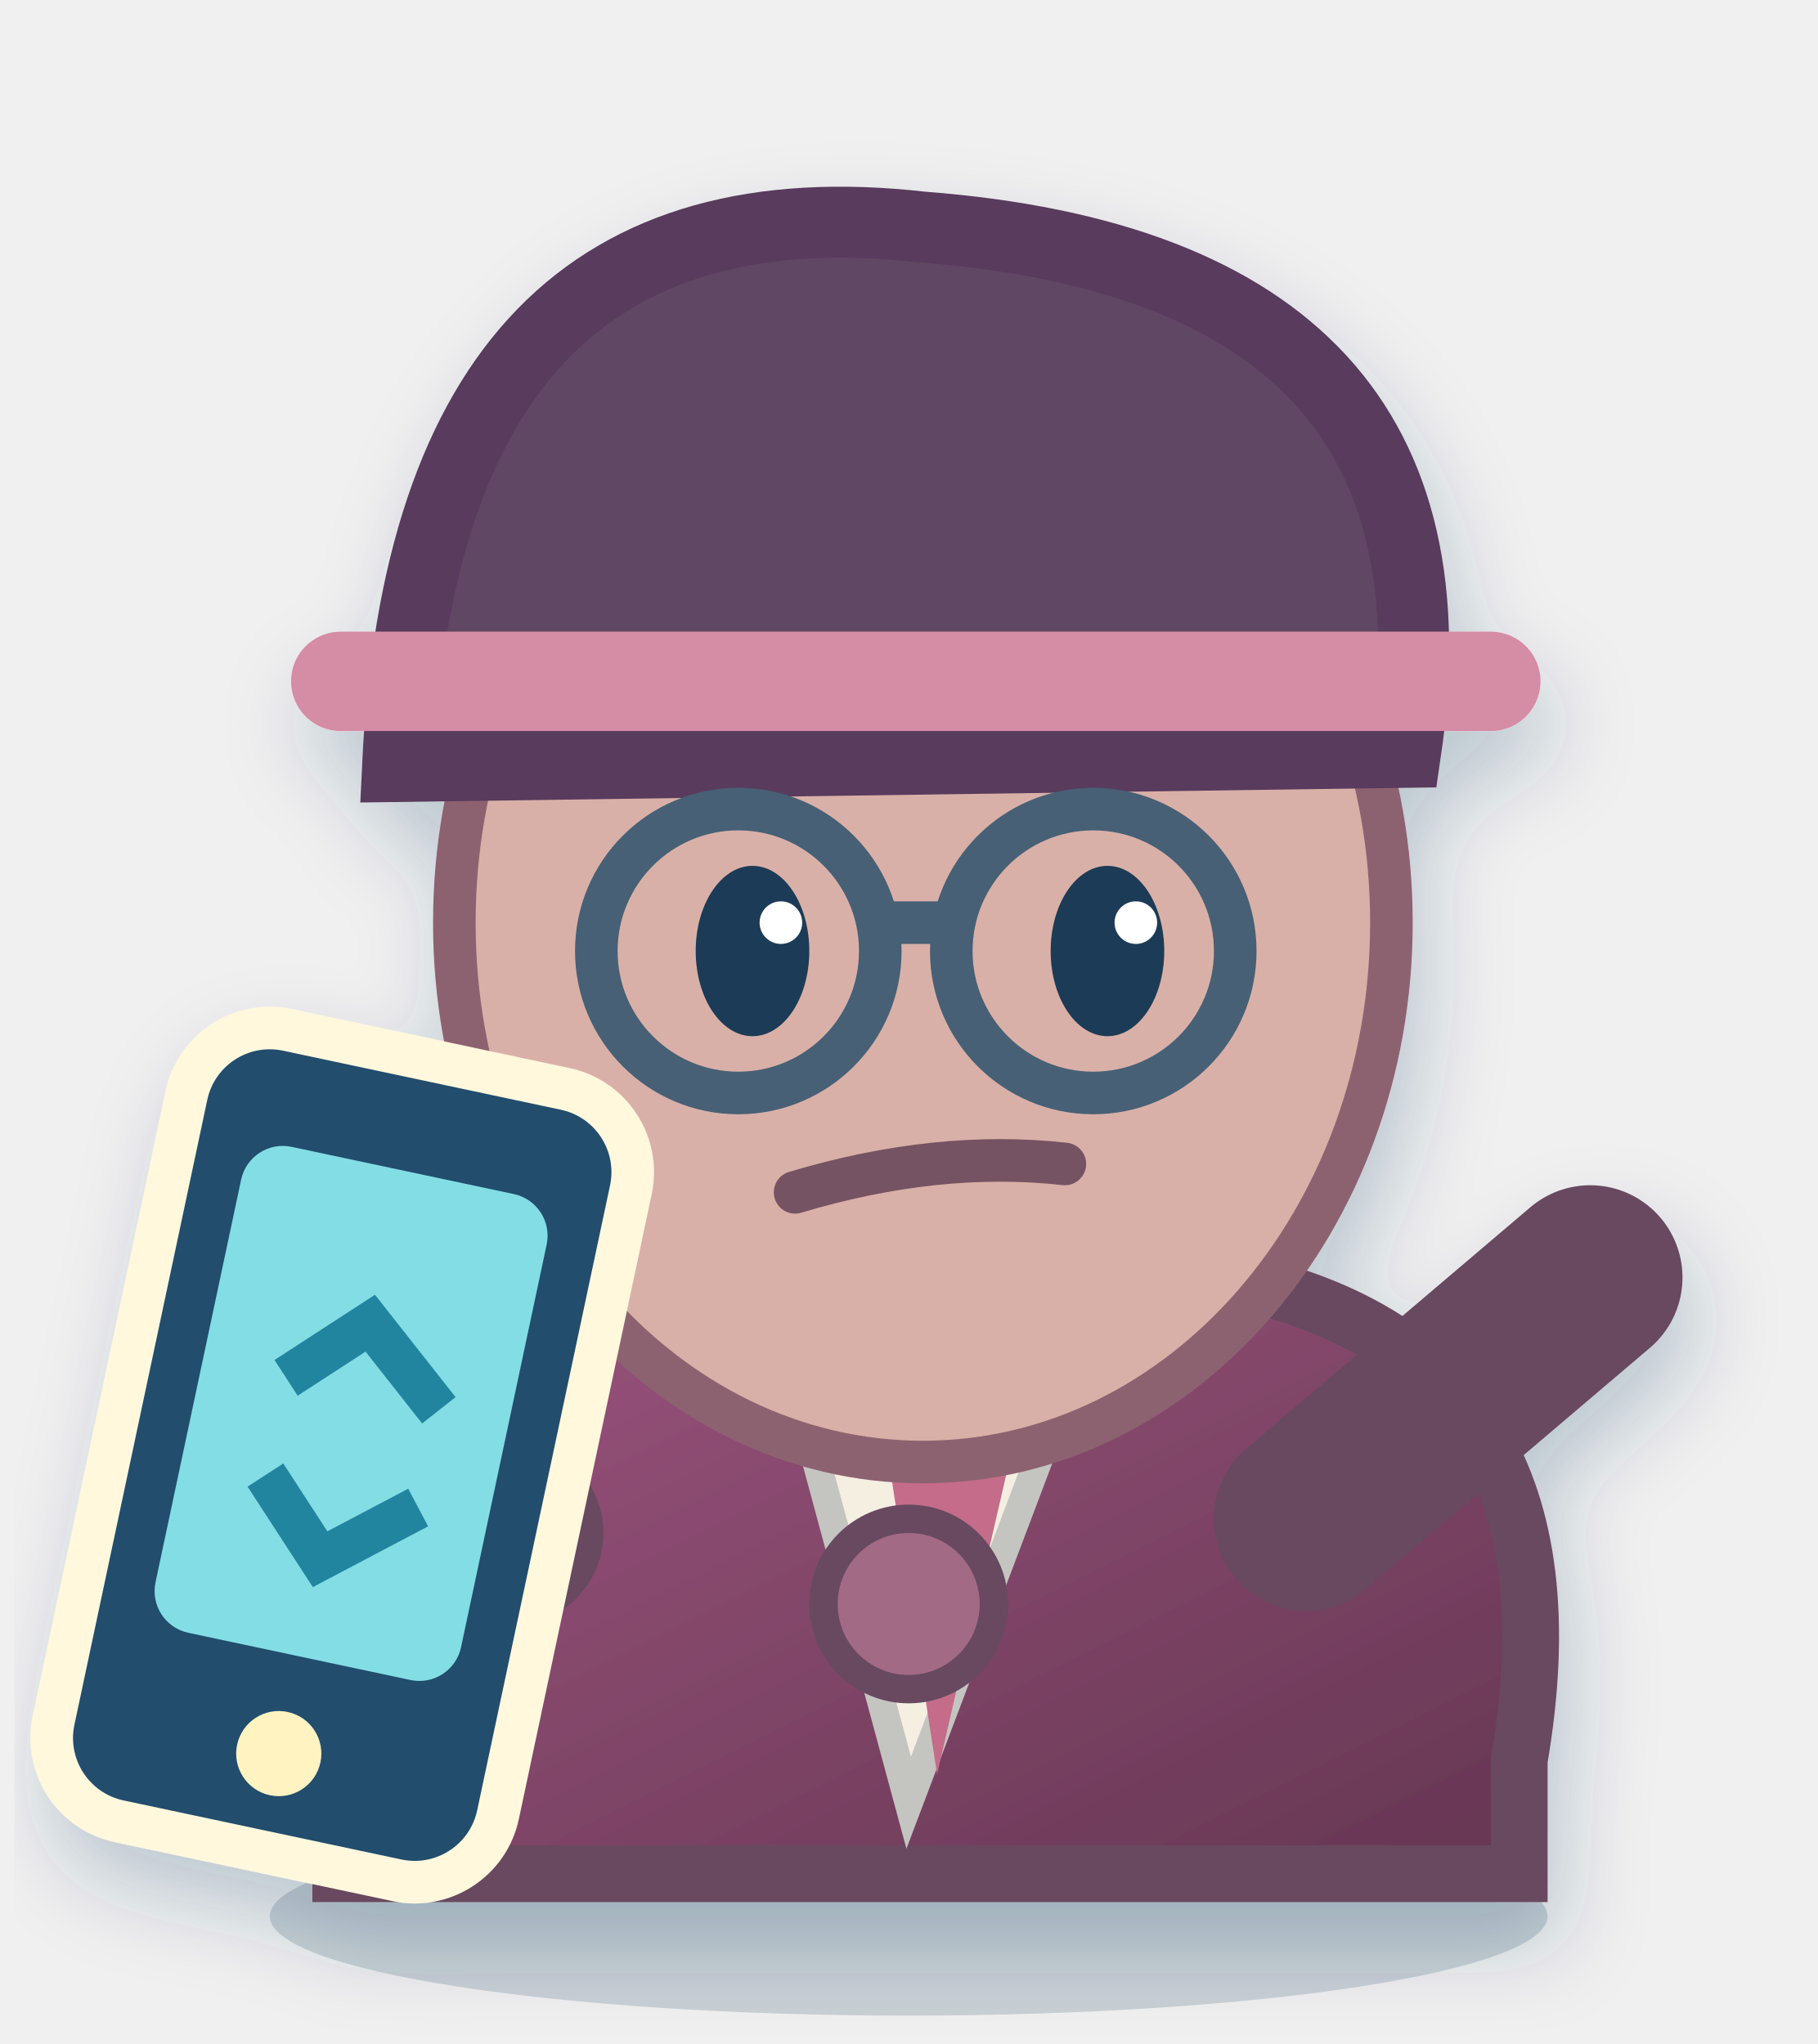
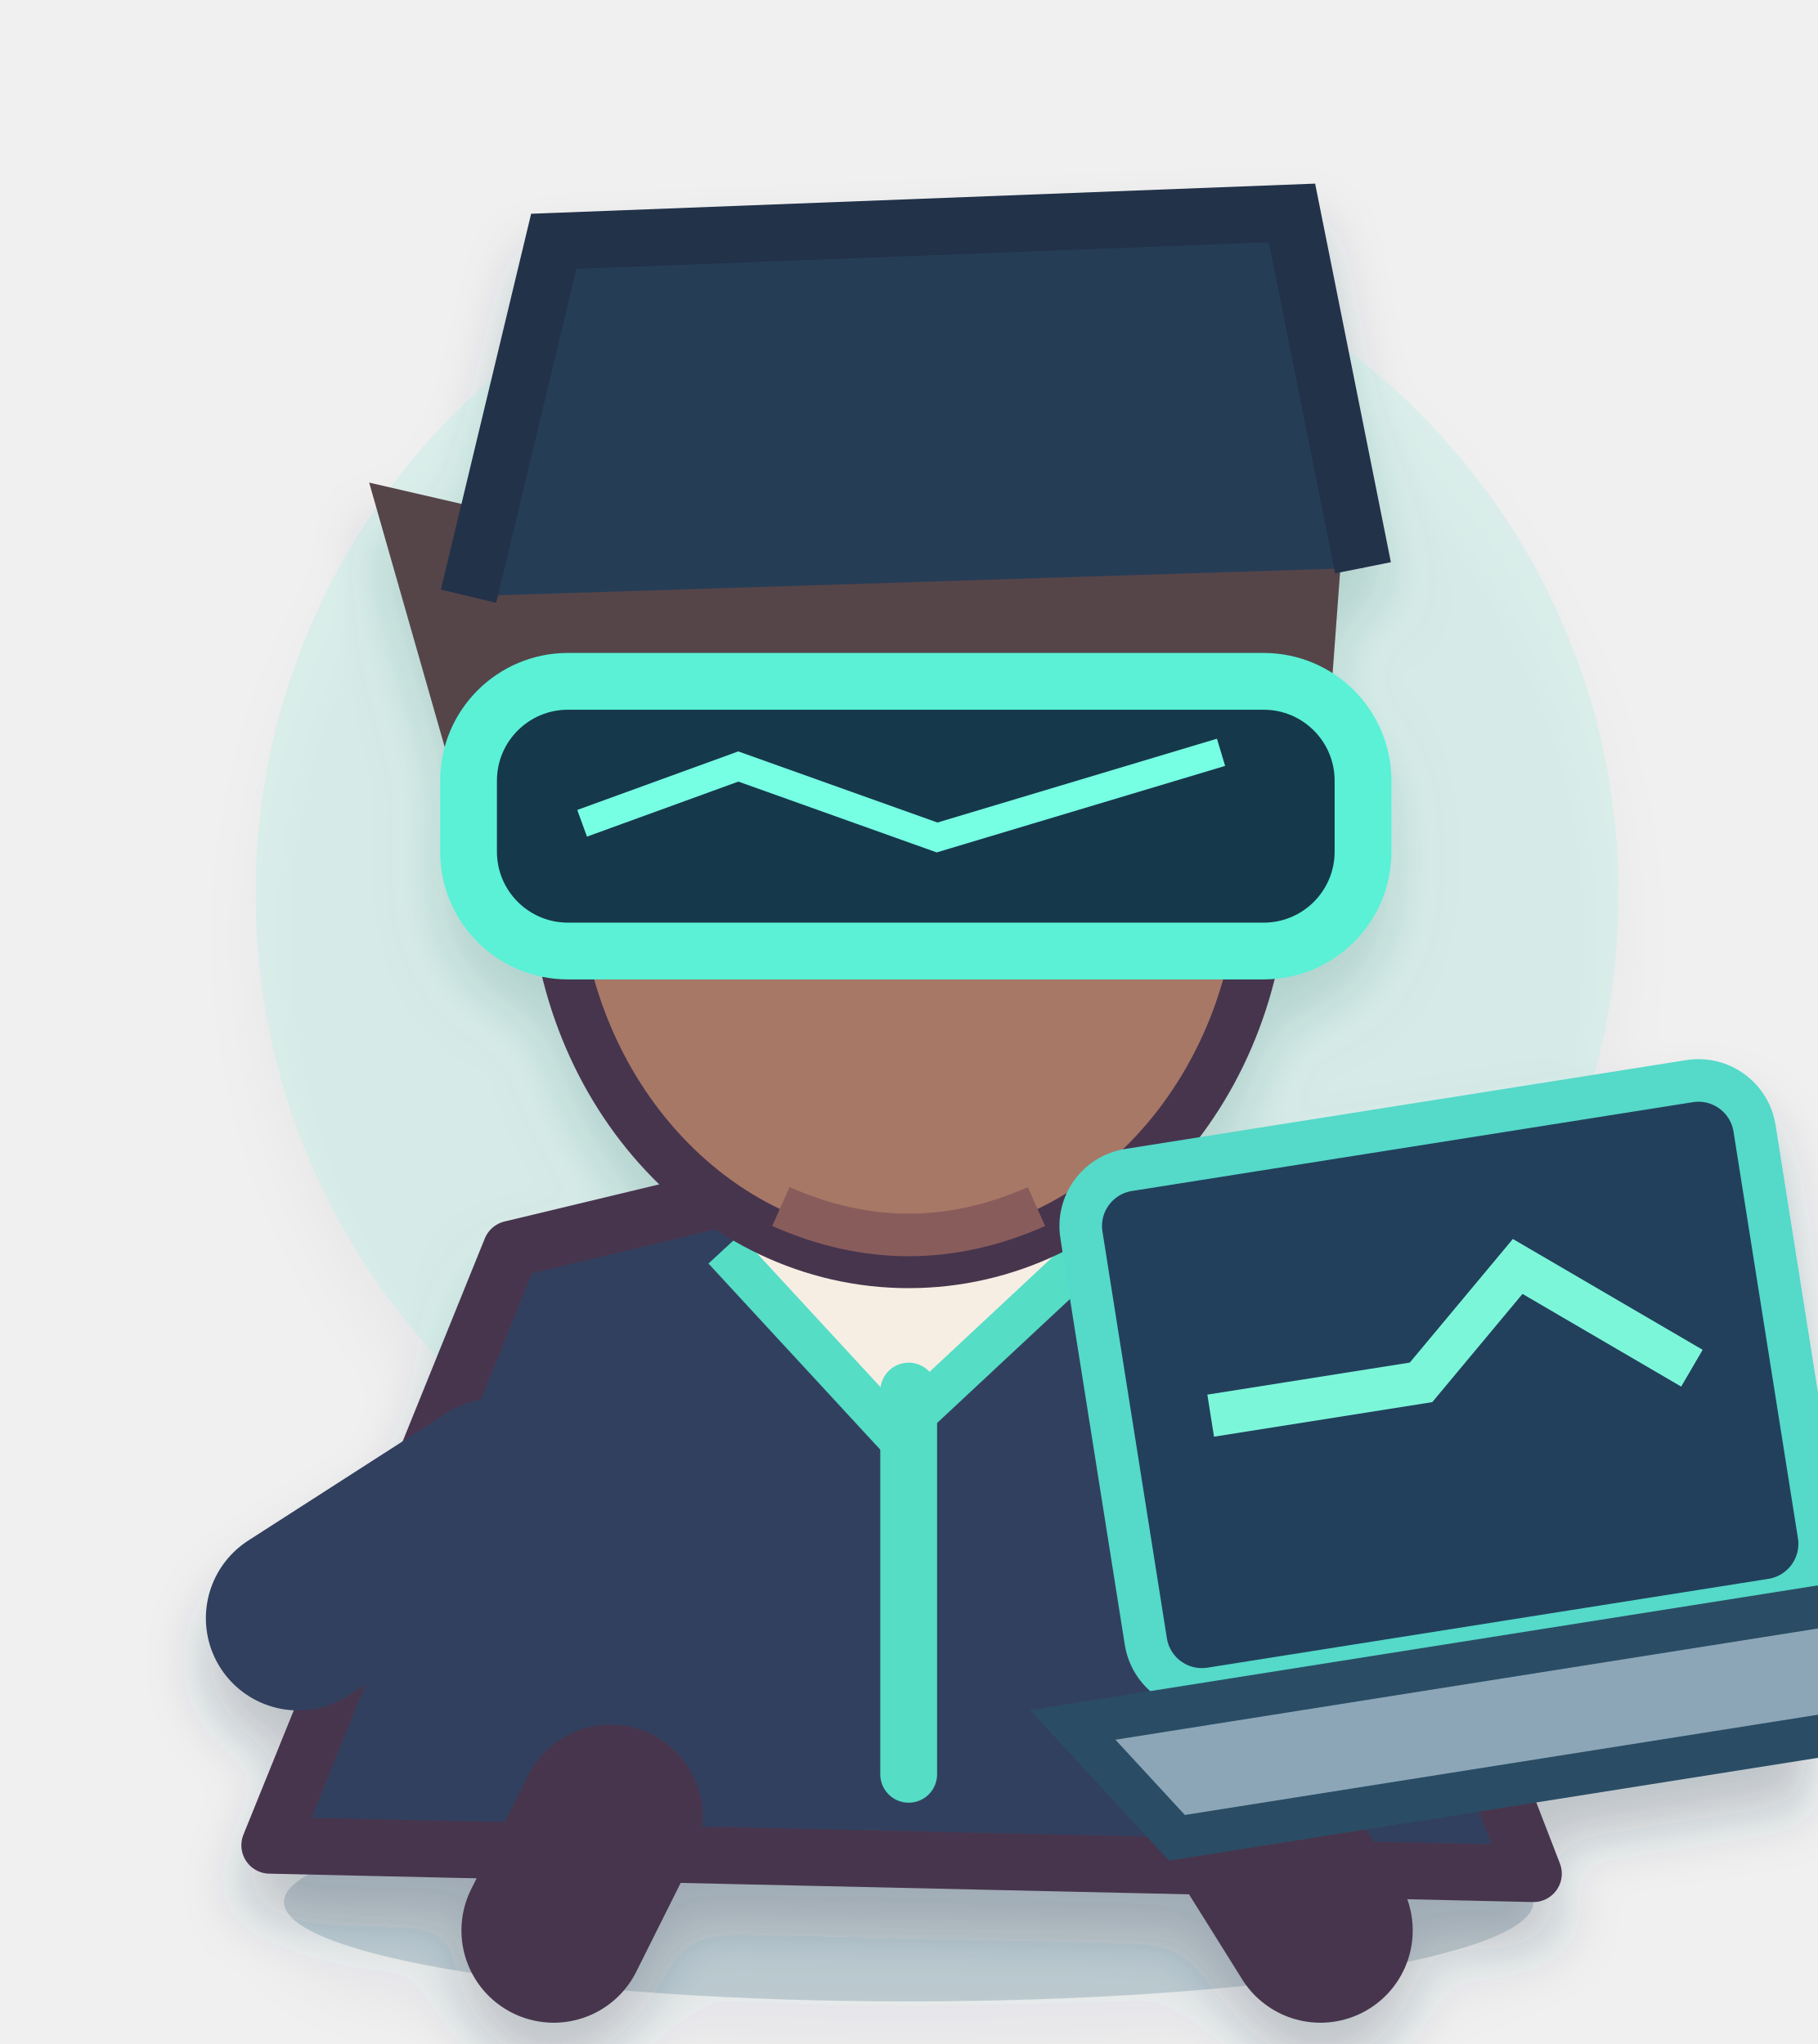
- <svg xmlns="http://www.w3.org/2000/svg" viewBox="0 0 128 144" role="img" aria-label="Оригінальний мультяшний персонаж">
+ <svg xmlns="http://www.w3.org/2000/svg" viewBox="0 0 128 144" role="img" aria-labelledby="title-hacker">
  <defs>
-     <linearGradient id="coat" x1="0" x2="1" y1="0" y2="1">
-       <stop stop-color="#9d557f" />
-       <stop offset="1" stop-color="#653652" />
-     </linearGradient>
-     <linearGradient id="paper" x1="0" x2="1" y1="0" y2="1">
-       <stop stop-color="#fff9eb" />
-       <stop offset="1" stop-color="#eadac0" />
-     </linearGradient>
-     <filter id="ds" x="-35%" width="170%" y="-35%" height="170%">
-       <feDropShadow dx="1" dy="3" stdDeviation="3" flood-color="#133e5d" flood-opacity=".22" />
+     <filter id="shadow" x="-25%" y="-25%" width="150%" height="150%">
+       <feDropShadow dx="0" dy="3" stdDeviation="2" flood-color="#163950" flood-opacity=".25" />
    </filter>
  </defs>
-   <ellipse cx="64" cy="135" rx="45" ry="7" fill="#173f5a" opacity=".18" />
-   <g filter="url(#ds)">
-     <path d="M24 124Q20 97 42 91L86 90Q112 95 107 124V132H24Z" fill="url(#coat)" stroke="#674861" stroke-width="4" />
-     <path d="M54 90L64 127 78 90" fill="#f5efe2" stroke="#c4c5c0" stroke-width="2" />
-     <path d="M62 99L66 125 72 99" fill="#c46c89" />
-     <path d="M36 108 21 94" stroke="#674861" stroke-width="13" stroke-linecap="round" />
-     <path d="M92 107 112 90" stroke="#674861" stroke-width="13" stroke-linecap="round" />
-     <circle cx="64" cy="113" r="6" fill="#a36b85" stroke="#674861" stroke-width="2" />
-     <ellipse cx="65" cy="65" rx="33" ry="38" fill="#d9b0a7" stroke="#8d6270" stroke-width="3" />
-     <path d="M28 54Q30 12 65 16 104 19 99 53Z" fill="#604763" stroke="#593b5d" stroke-width="5" />
-     <path d="M24 48H105" stroke="#d58ca5" stroke-width="7" stroke-linecap="round" />
-     <ellipse cx="53" cy="67" rx="4" ry="6" fill="#1a3a56" />
-     <ellipse cx="78" cy="67" rx="4" ry="6" fill="#1a3a56" />
-     <circle cx="55" cy="65" r="1.5" fill="#fff" />
-     <circle cx="80" cy="65" r="1.5" fill="#fff" />
-     <path d="M56 84Q66 81 75 82" fill="none" stroke="#765263" stroke-width="3" stroke-linecap="round" />
-     <g fill="none" stroke="#466075" stroke-width="3">
-       <circle cx="52" cy="67" r="10" />
-       <circle cx="77" cy="67" r="10" />
-       <path d="M62 65H67" />
-     </g>
-     <g transform="translate(24 103) rotate(12)">
-       <rect x="-16" y="-29" width="32" height="57" rx="6" fill="#204d6d" stroke="#fff8dd" stroke-width="3" />
-       <rect x="-11" y="-21" width="22" height="35" rx="3" fill="#83dde5" />
-       <path d="M-5-5L0-10 6-5 M-5 2L0 7 6 2" fill="none" stroke="#2485a0" stroke-width="3" />
-       <circle cy="21" r="3" fill="#fff3c2" />
+   <g filter="url(#shadow)">
+     <ellipse cx="64" cy="134" rx="44" ry="7" fill="#0d3e58" opacity=".18" />
+     <circle cx="66" cy="63" r="48" fill="#54ddc6" opacity=".13" />
+     <path d="M19 130L36 88 61 82 91 88 108 132Z" fill="#33415e" stroke="#47364e" stroke-width="4" stroke-linejoin="round" />
+     <path d="M35 105L21 114M96 104L110 91" stroke="#33415e" stroke-width="13" stroke-linecap="round" />
+     <path d="M43 128L39 136M88 128L93 136" stroke="#47364e" stroke-width="13" stroke-linecap="round" />
+     <path d="M51 88L63 101 78 87" fill="#f7eee3" stroke="#54ddc6" stroke-width="3" />
+     <path d="M64 98V125" stroke="#54ddc6" stroke-width="4" stroke-linecap="round" />
+     <ellipse cx="64" cy="61" rx="25" ry="28" fill="#a87866" stroke="#47364e" stroke-width="3.5" />
+     <path d="M32 55L26 34 39 37 47 22 58 32 71 21 81 36 95 32 93 59Z" fill="#54444a" />
+     <path d="M44 62H57M71 62H84" stroke="#38e6c7" stroke-width="4" />
+     <path d="M55 85Q64 89 73 85" fill="none" stroke="#895b5c" stroke-width="3" />
+     <path d="M33 42L39 17 91 15 96 40" fill="#263d57" stroke="#203048" stroke-width="4" />
+     <rect x="33" y="48" width="63" height="19" rx="7" fill="#17384c" stroke="#5af1d6" stroke-width="4" />
+     <path d="M41 58L52 54 66 59 86 53" fill="none" stroke="#76ffe3" stroke-width="2" />
+     <g transform="translate(103 103) rotate(-9)">
+       <rect x="-24" y="-24" width="48" height="37" rx="4" fill="#223f5c" stroke="#54d9c9" stroke-width="3" />
+       <path d="M-17-6H-2L6-13L17-4" stroke="#7cf6d9" stroke-width="3" fill="none" />
+       <path d="M-30 14H29L24 23H-24Z" fill="#8ca6b8" stroke="#294d65" stroke-width="3" />
    </g>
  </g>
</svg>
